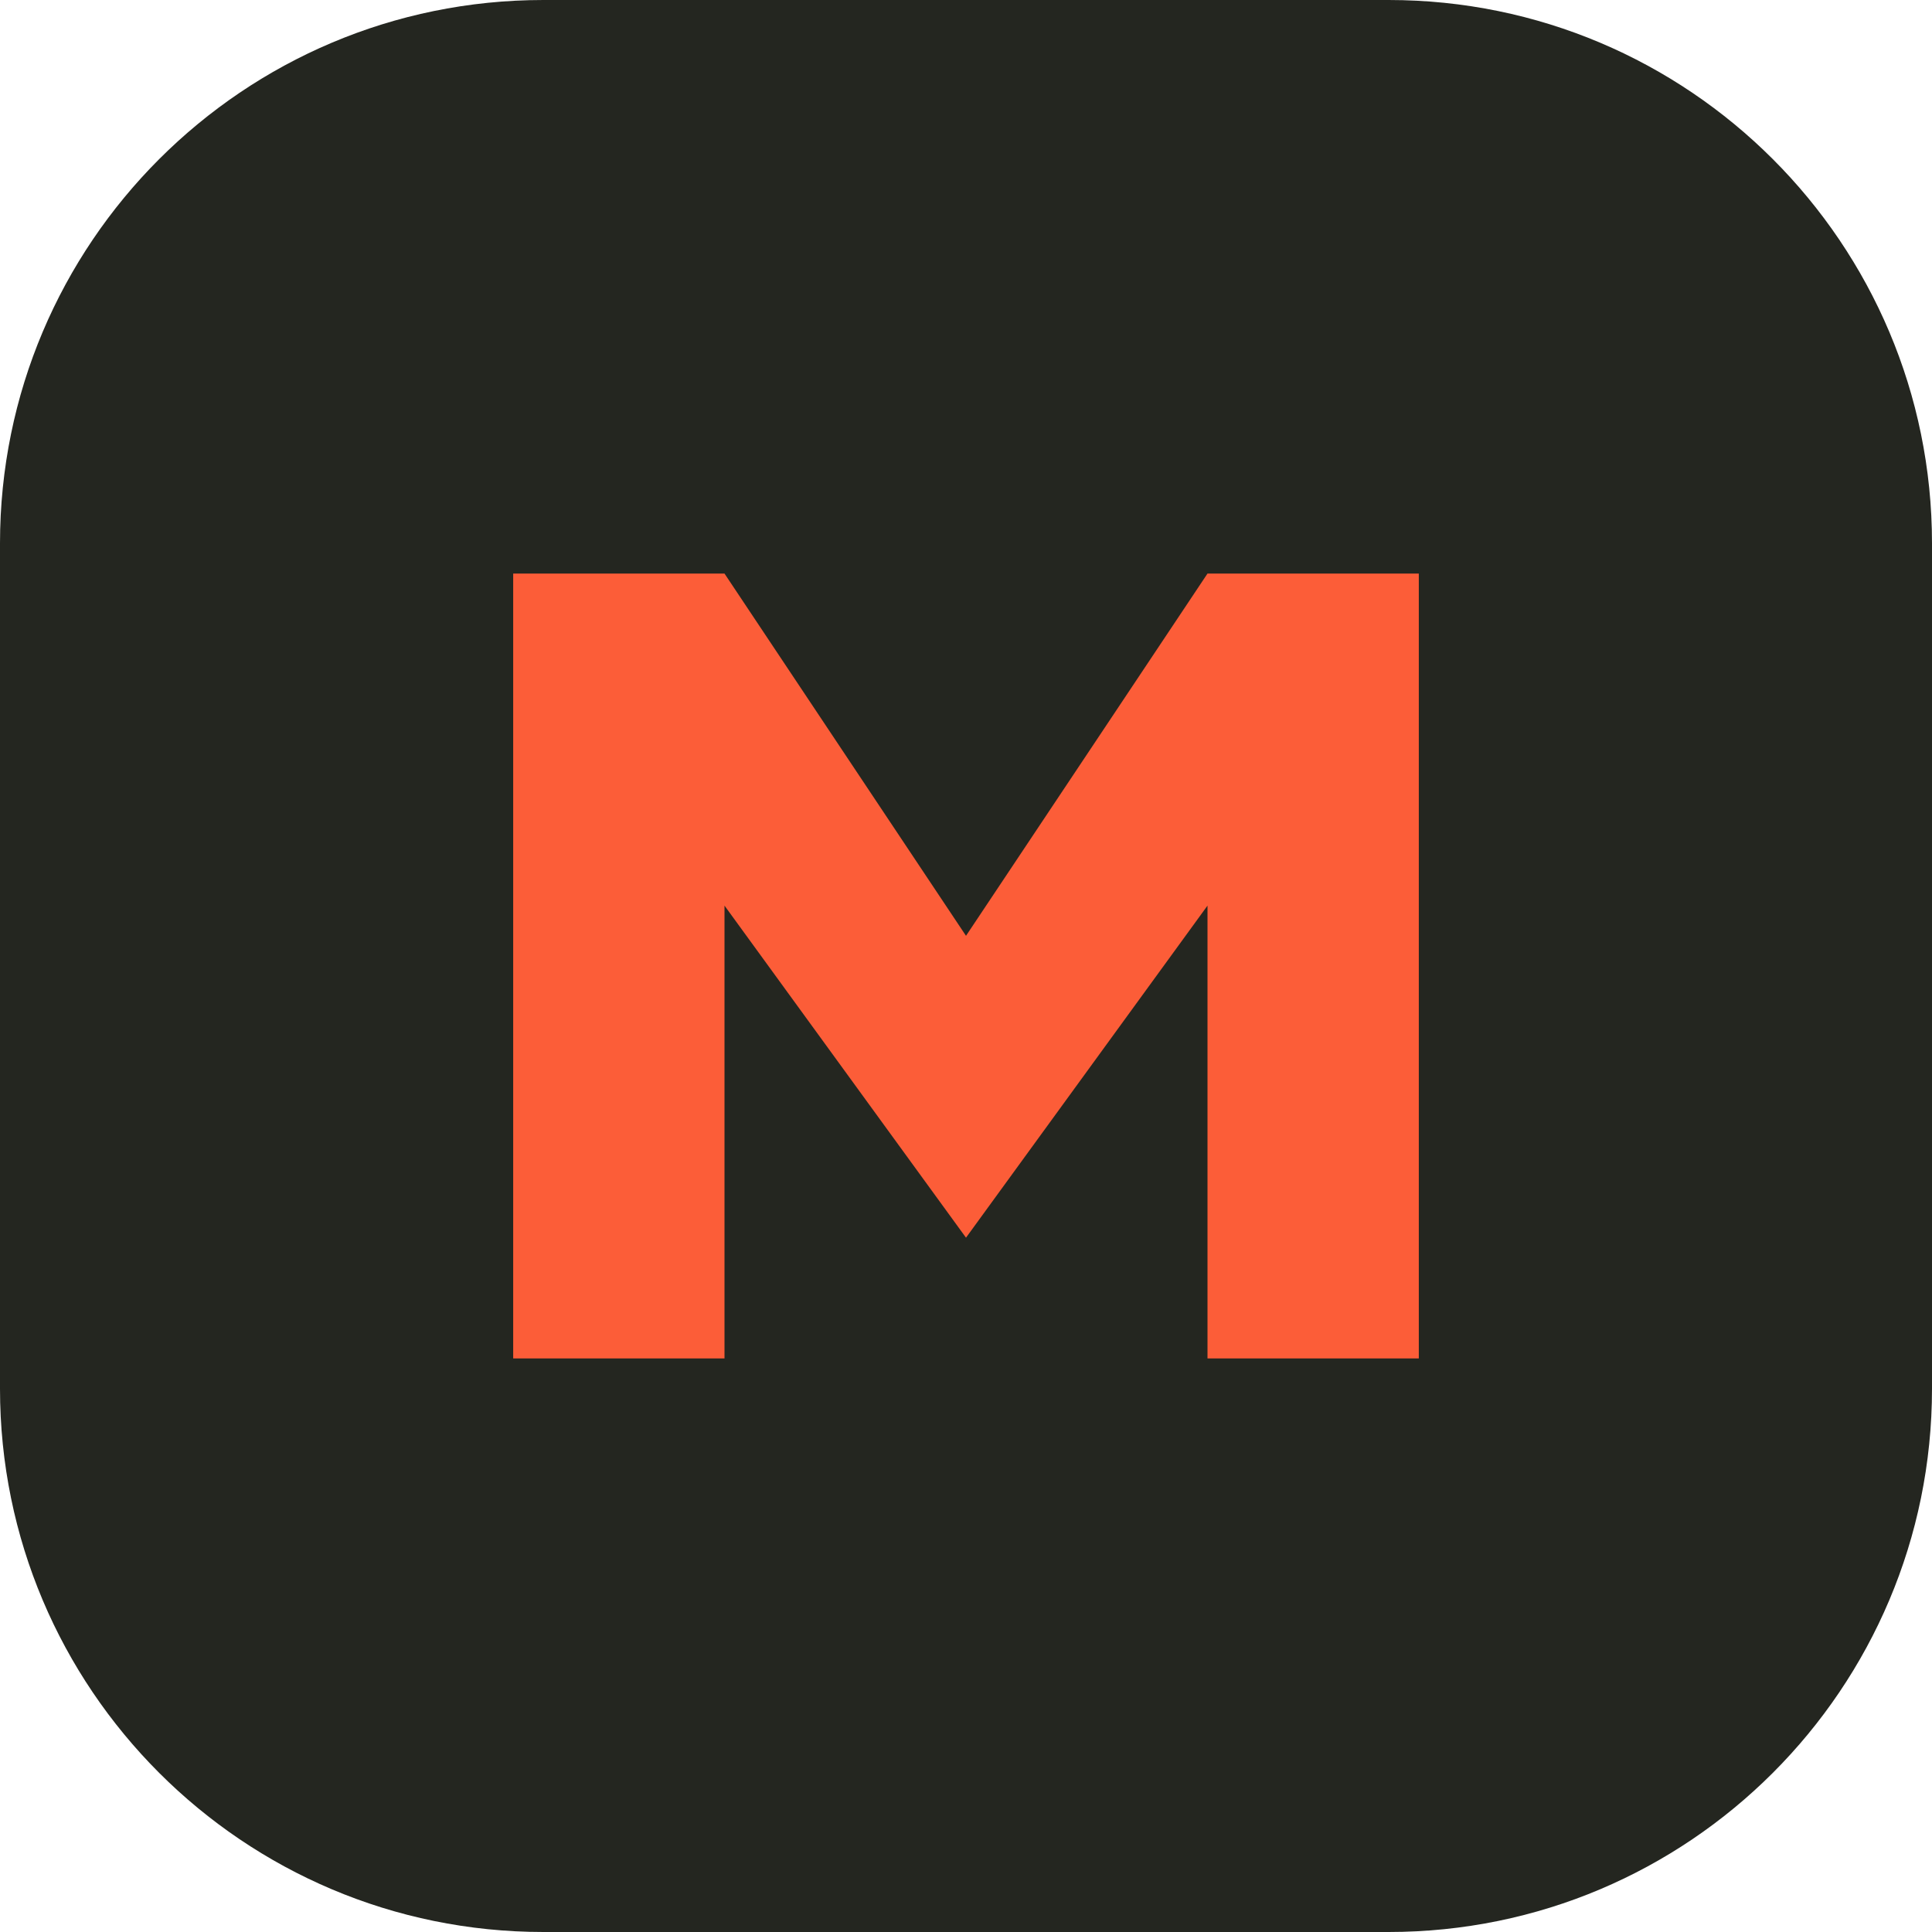
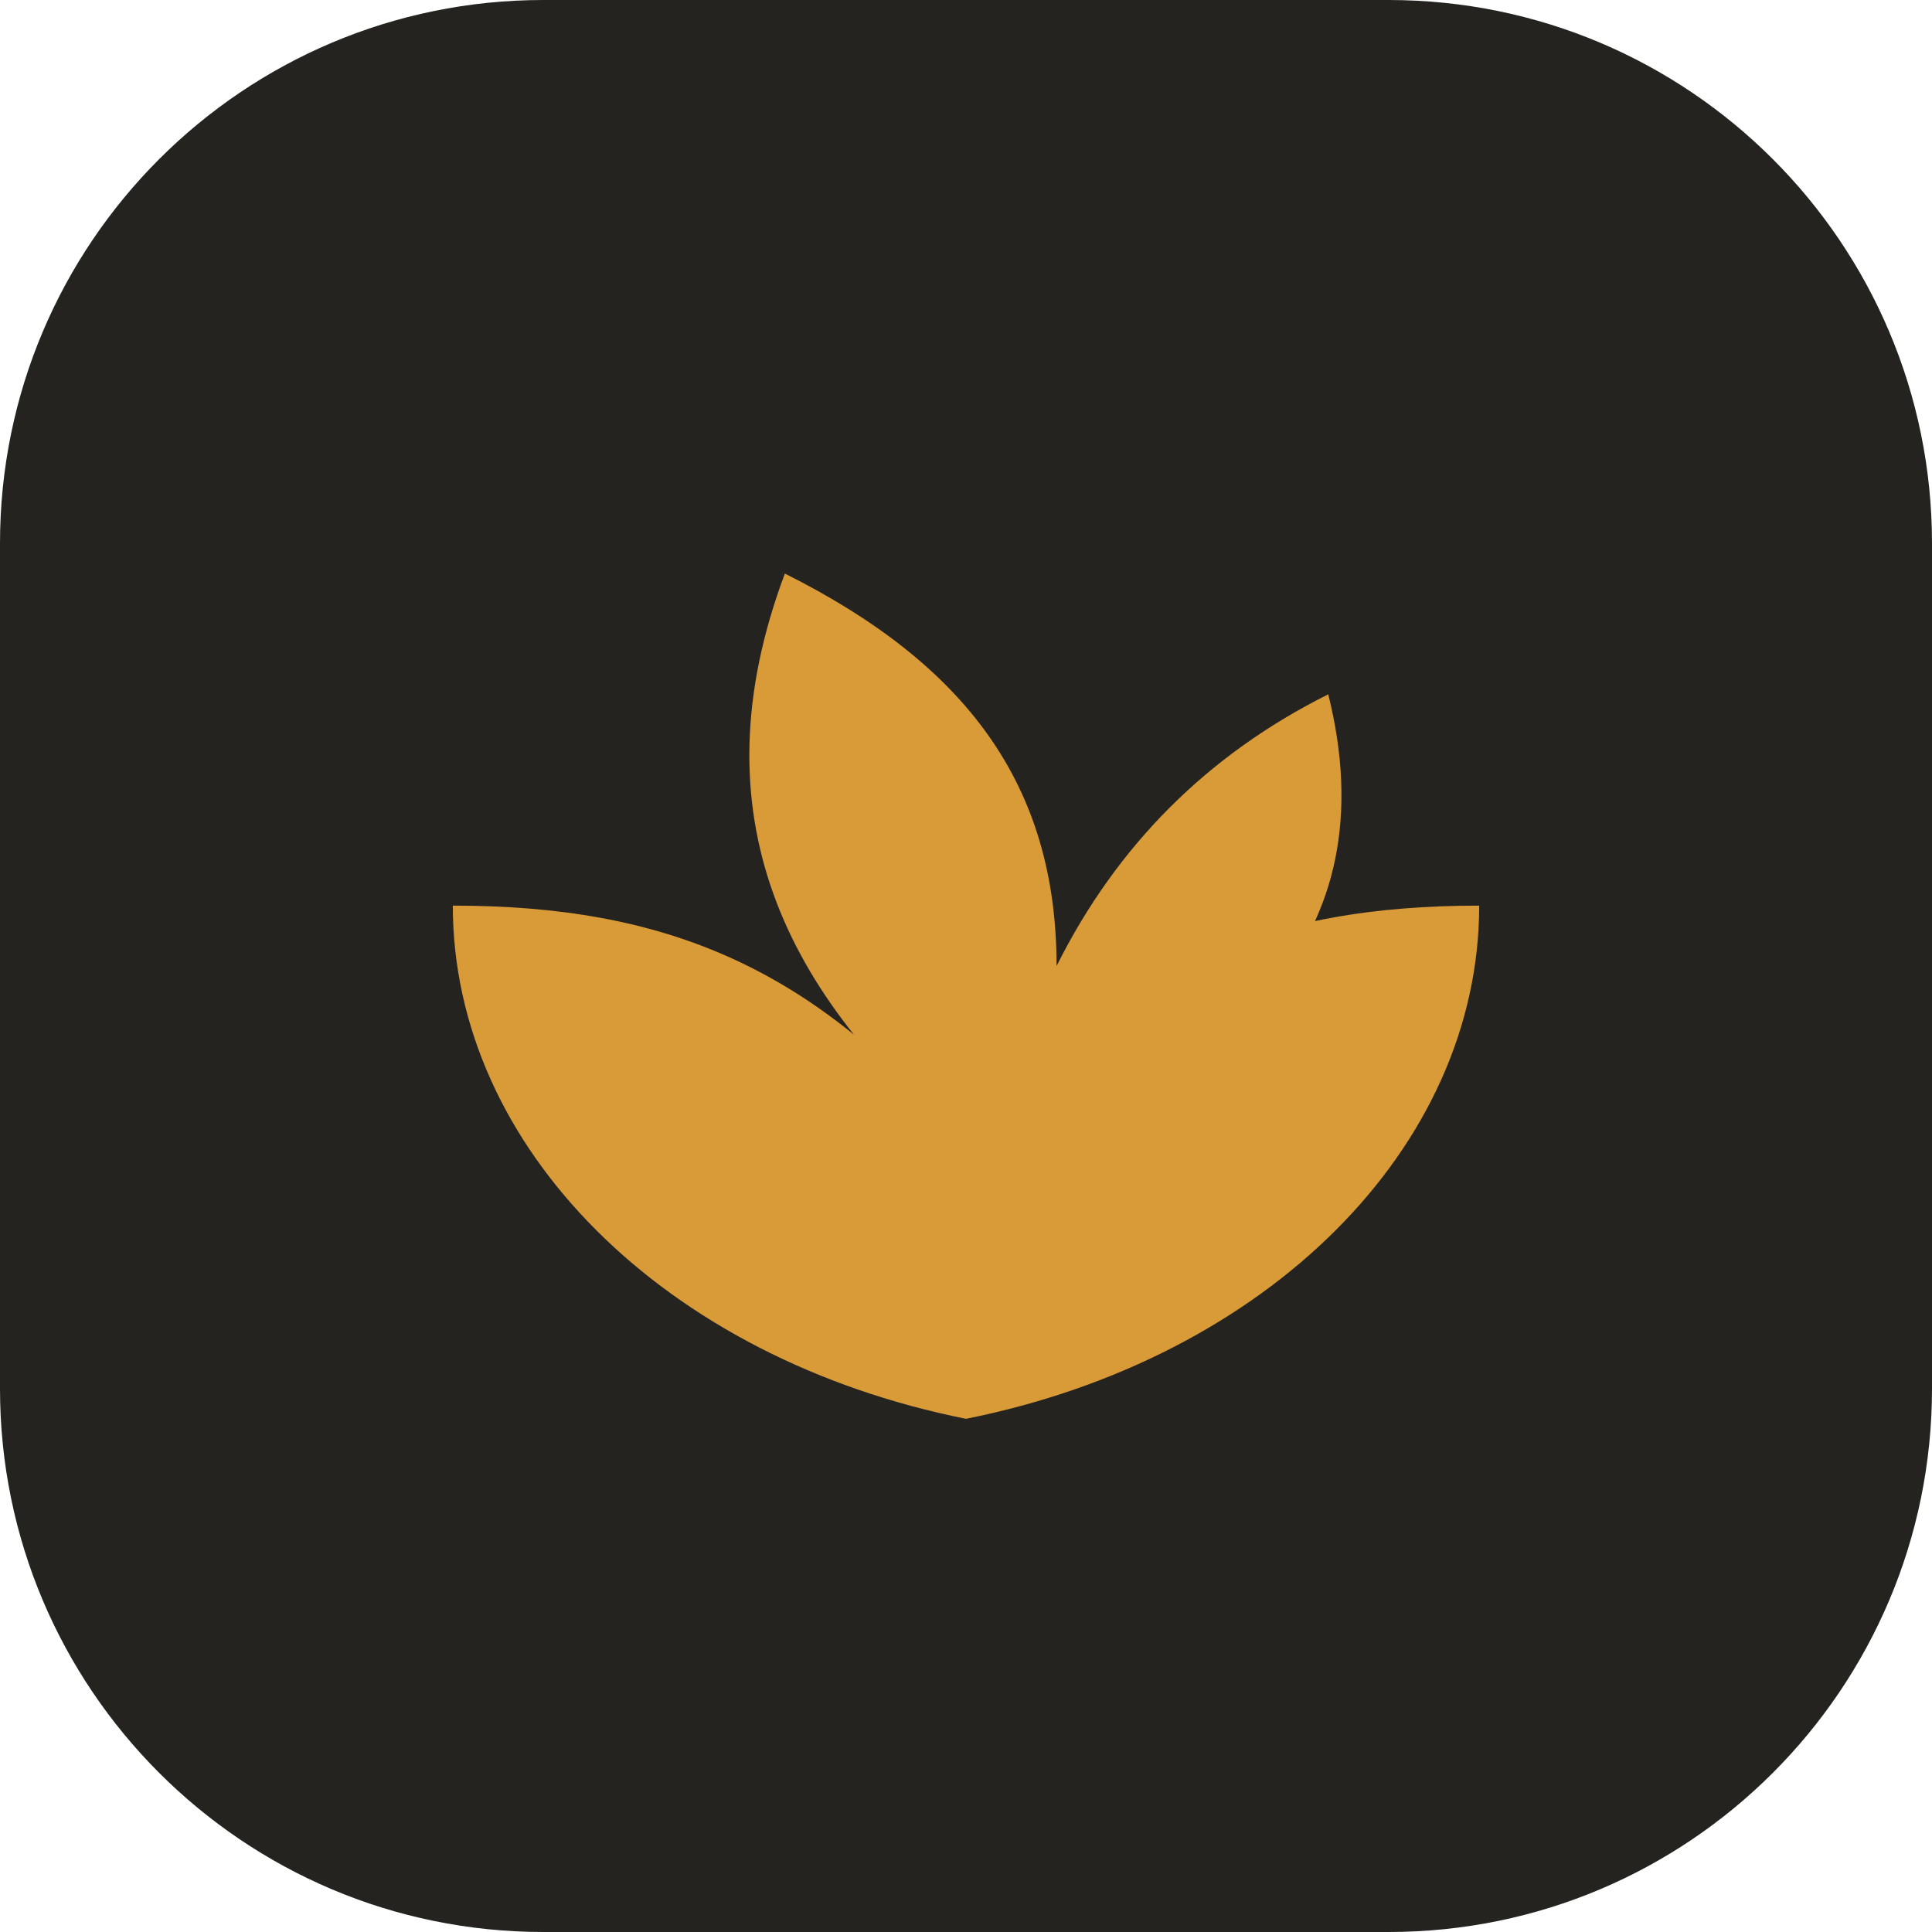
<svg xmlns="http://www.w3.org/2000/svg" viewBox="0 0 64 64">
-   <rect width="64" height="64" rx="18" fill="#242620" />
-   <path d="M17 45V19h7l8 12 8-12h7v26h-7V30l-8 11-8-11v15z" fill="#fc5d38" />
+   <rect width="64" height="64" rx="18" fill="#24231f" />
+   <path d="M32 47c-10-2-17-9-17-17 7 0 12 2 17 8 5-6 10-8 17-8 0 8-7 15-17 17Zm0-9c-6-5-9-11-6-19 6 3 9 7 9 13 2-4 5-7 9-9 2 8-3 13-12 15Z" fill="#d99a38" />
</svg>
